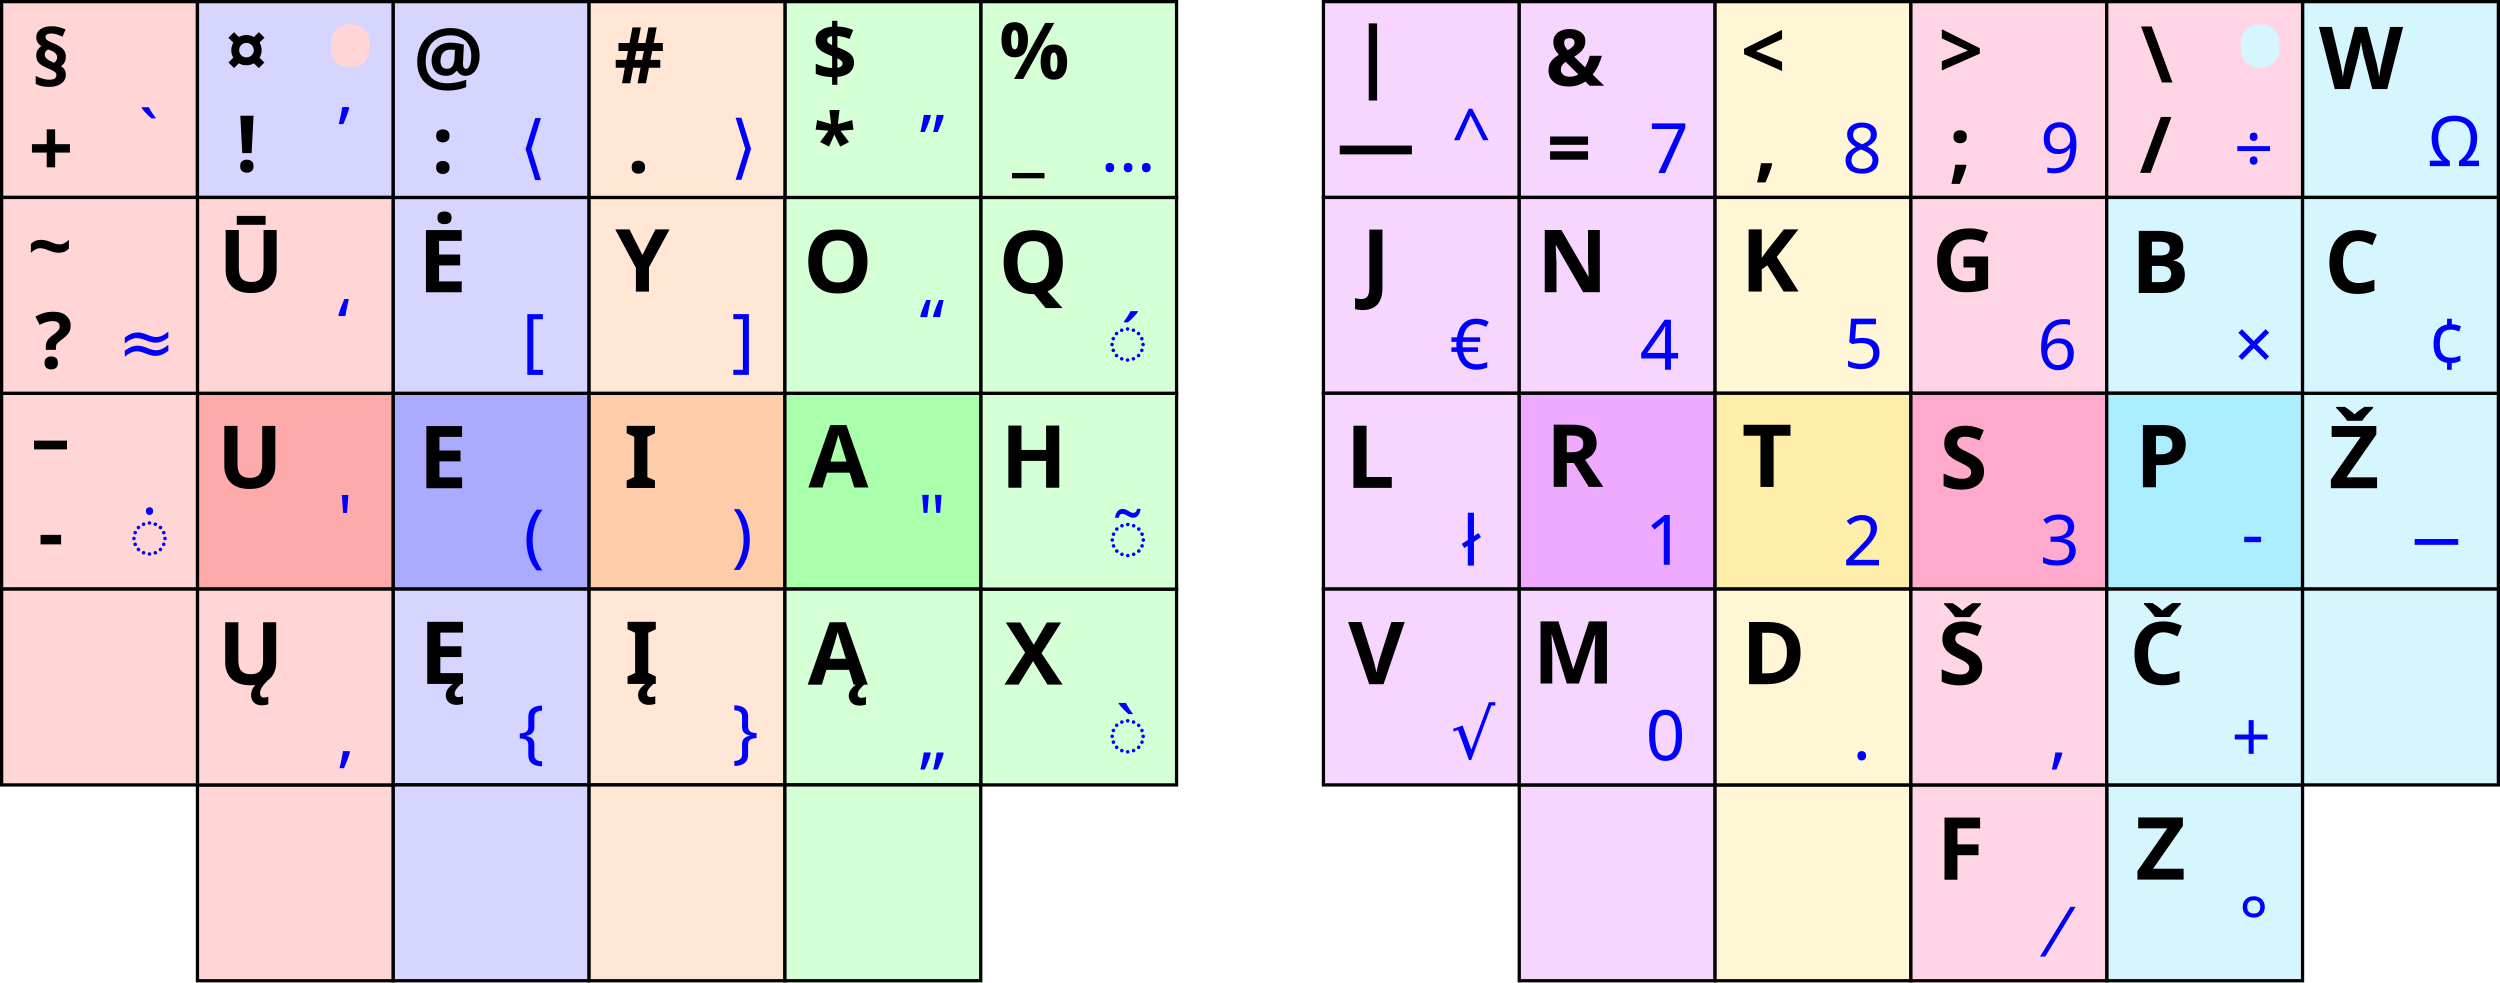
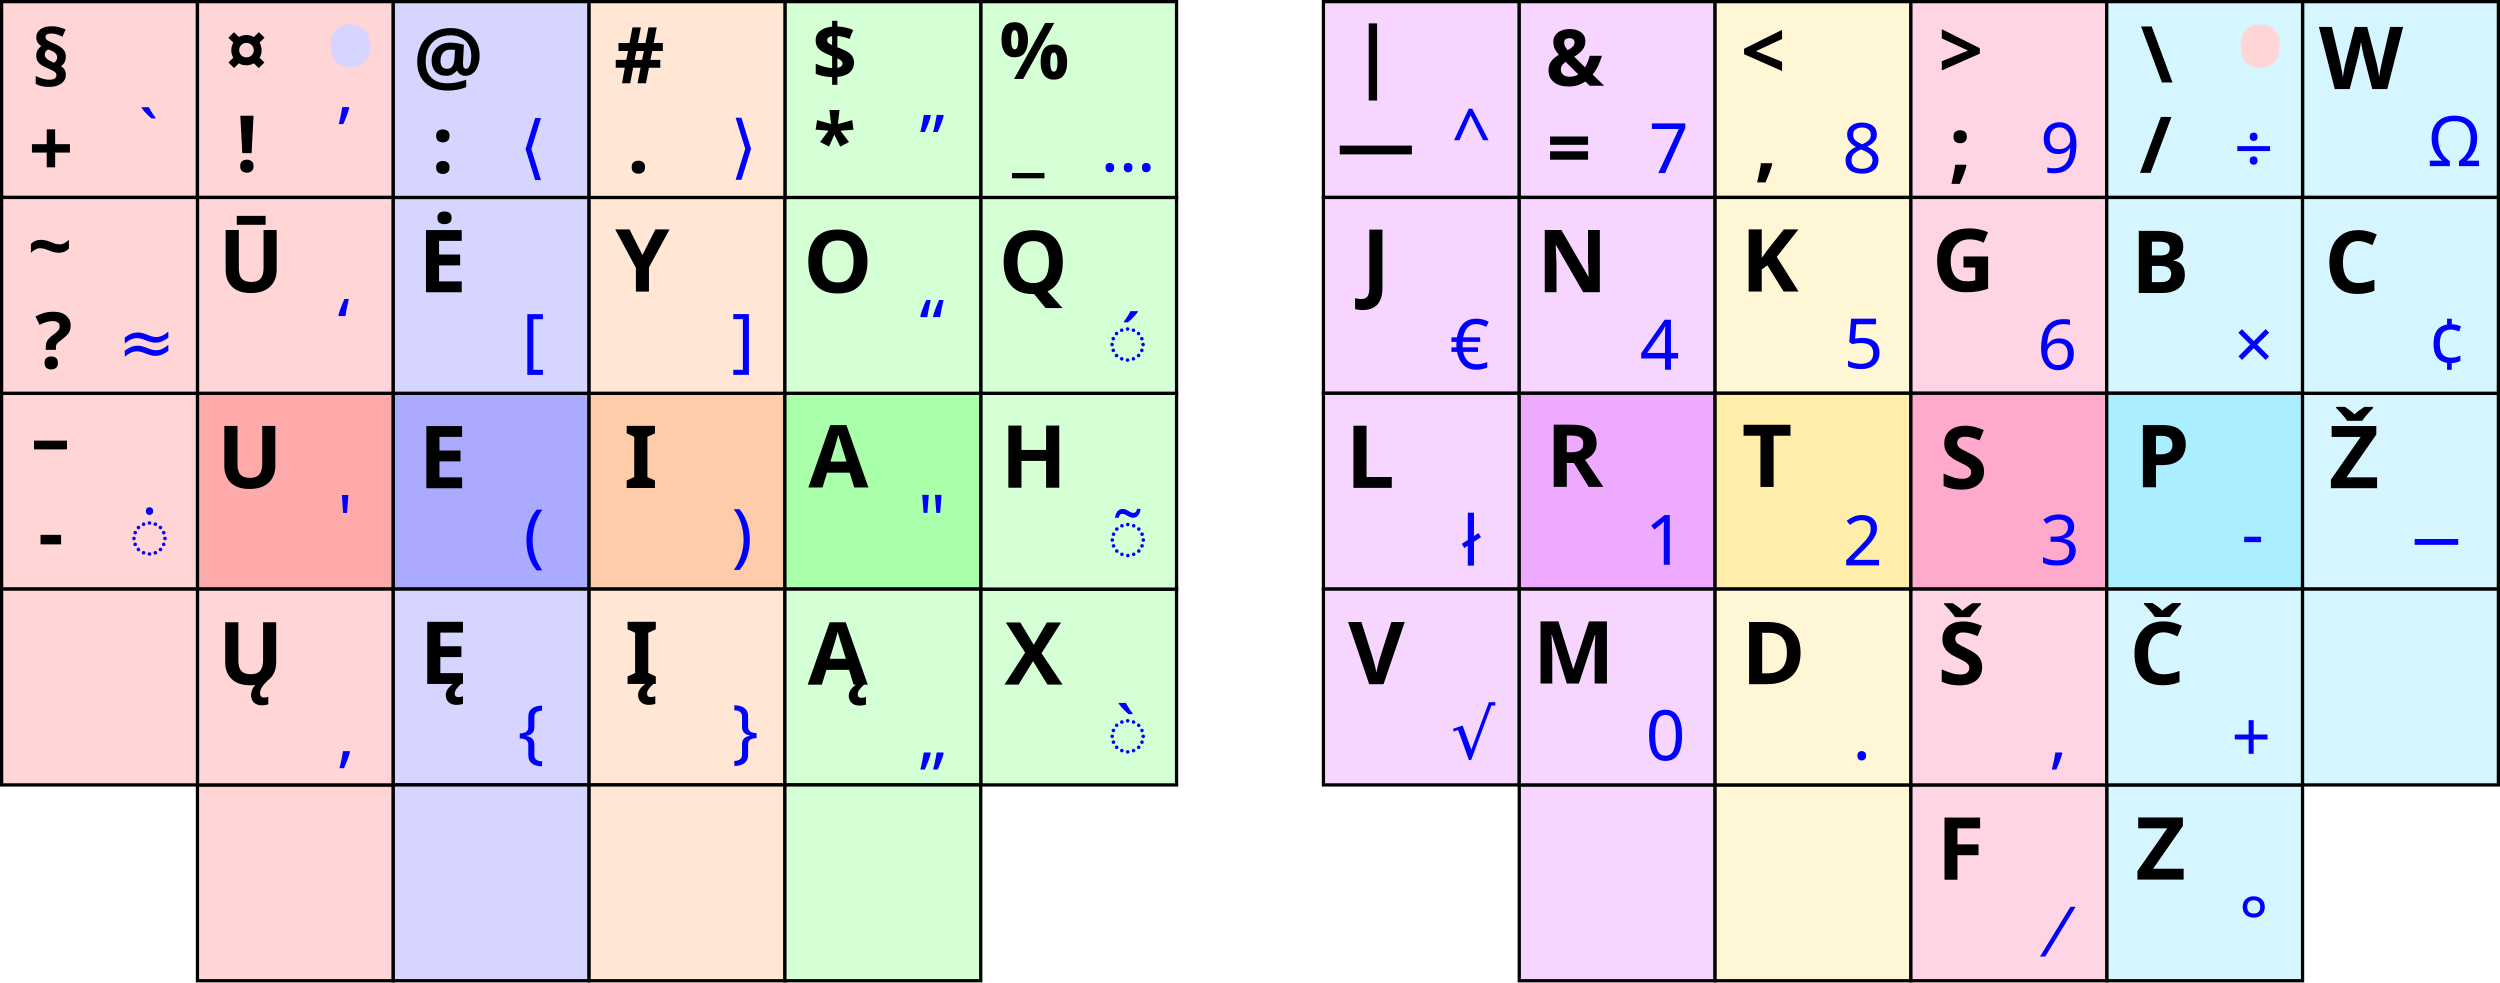
<svg xmlns="http://www.w3.org/2000/svg" width="766" height="301" version="1.0">
  <path d="M60.5 240.5h60v60h-60z" fill="#ffd5d5" fill-rule="evenodd" stroke="#000" />
  <path d="M465.5 240.5h60v60h-60z" fill="#f6d5ff" fill-rule="evenodd" stroke="#000" />
  <path d="M525.5 240.5h60v60h-60z" fill="#fff6d5" fill-rule="evenodd" stroke="#000" />
  <path d="M705.5.5h60v60h-60z" fill="#d5f6ff" fill-rule="evenodd" stroke="#000" />
  <path d="M.5.5h60v60H.5z" fill="#ffd5d5" fill-rule="evenodd" stroke="#000" />
  <text style="line-height:1.25;-inkscape-font-specification:'Noto Sans, Semi-Bold'" x="23.253" y="53.424" font-weight="600" font-size="24" font-family="Noto Sans" transform="translate(-14.5 .5)">
    <tspan x="23.253" y="53.424">+</tspan>
  </text>
  <text style="line-height:1.25;-inkscape-font-specification:'Noto Sans, Semi-Bold'" x="24.183" y="25.899" font-weight="600" font-size="24" font-family="Noto Sans" transform="translate(-14.5 .5)">
    <tspan x="24.183" y="25.899">§</tspan>
  </text>
  <text style="line-height:1.25;-inkscape-font-specification:'Noto Sans, Semi-Bold'" x="57.012" y="48.692" font-weight="600" font-size="24" font-family="Noto Sans" fill="#00f" transform="translate(-14.5 .5)">
    <tspan x="57.012" y="48.692" style="-inkscape-font-specification:'Noto Sans, Normal';font-variant-ligatures:normal;font-variant-caps:normal;font-variant-numeric:normal;font-variant-east-asian:normal" font-weight="400" font-size="21.333">`</tspan>
  </text>
-   <path d="M60.5.5h60v60h-60z" fill="#d5d5ff" fill-rule="evenodd" stroke="#000" />
-   <text style="line-height:1.25;-inkscape-font-specification:'Noto Sans, Semi-Bold'" x="113.835" y="29.118" font-weight="600" font-size="24" font-family="Noto Sans" letter-spacing=".01" fill="#ffd5d5" transform="translate(-14.5 .5)">
-     <tspan x="113.835" y="29.118" style="-inkscape-font-specification:'Noto Sans, Semi-Bold';font-variant-ligatures:normal;font-variant-caps:normal;font-variant-numeric:normal;font-variant-east-asian:normal" font-size="42.667">•</tspan>
+   <path d="M60.5.5h60v60h-60z" fill="#d5d5ff" fill-rule="evenodd" stroke="#000" style="fill:#ffd5d5" />
+   <text style="line-height:1.25;-inkscape-font-specification:'Noto Sans, Semi-Bold';fill:#d5d5ff" x="113.835" y="29.118" font-weight="600" font-size="24" font-family="Noto Sans" letter-spacing=".01" fill="#ffd5d5" transform="translate(-14.5 .5)">
+     <tspan x="113.835" y="29.118" style="-inkscape-font-specification:'Noto Sans, Semi-Bold';font-variant-ligatures:normal;font-variant-caps:normal;font-variant-numeric:normal;font-variant-east-asian:normal;fill:#d5d5ff" font-size="42.667">•</tspan>
  </text>
  <text style="line-height:1.25;-inkscape-font-specification:'Noto Sans, Semi-Bold'" x="118.034" y="47.534" font-weight="600" font-size="24" font-family="Noto Sans" fill="#00f" transform="translate(-14.5 .5)">
    <tspan x="118.034" y="47.534" style="-inkscape-font-specification:'Noto Sans, Normal';font-variant-ligatures:normal;font-variant-caps:normal;font-variant-numeric:normal;font-variant-east-asian:normal" font-weight="400" font-size="21.333">’</tspan>
  </text>
  <text style="line-height:1.25;-inkscape-font-specification:'Noto Sans, Semi-Bold'" x="86.714" y="52.097" font-weight="600" font-size="24" font-family="Noto Sans" transform="translate(-14.5 .5)">
    <tspan x="86.714" y="52.097">!</tspan>
  </text>
  <text style="line-height:1.25;-inkscape-font-specification:'Noto Sans, Semi-Bold'" x="83.16" y="23.345" font-weight="600" font-size="24" font-family="Noto Sans" transform="translate(-14.5 .5)">
    <tspan x="83.16" y="23.345">¤</tspan>
  </text>
  <path d="M405.5.5h60v60h-60z" fill="#f6d5ff" fill-rule="evenodd" stroke="#000" />
  <text style="line-height:1.25;-inkscape-font-specification:'Noto Sans, Semi-Bold'" x="424.051" y="51.905" font-weight="600" font-size="24" font-family="Noto Sans" transform="translate(-14.5 .5)">
    <tspan x="424.051" y="51.905">—</tspan>
  </text>
  <text style="line-height:1.25;-inkscape-font-specification:'Noto Sans, Semi-Bold'" x="428.551" y="24.839" font-weight="600" font-size="24" font-family="Noto Sans" transform="translate(-14.5 .5)">
    <tspan x="428.551" y="24.839">|</tspan>
  </text>
  <text style="line-height:1.25;-inkscape-font-specification:'Noto Sans, Semi-Bold'" x="459.201" y="48.147" font-weight="600" font-size="24" font-family="Noto Sans" fill="#00f" transform="translate(-14.5 .5)">
    <tspan x="459.201" y="48.147" style="-inkscape-font-specification:'Noto Sans, Normal';font-variant-ligatures:normal;font-variant-caps:normal;font-variant-numeric:normal;font-variant-east-asian:normal" font-weight="400" font-size="21.333">^</tspan>
  </text>
  <path d="M465.5.5h60v60h-60z" fill="#f6d5ff" fill-rule="evenodd" stroke="#000" />
  <text style="line-height:1.25;-inkscape-font-specification:'Noto Sans, Semi-Bold'" x="488.406" y="53.324" font-weight="600" font-size="24" font-family="Noto Sans" transform="translate(-14.5 .5)">
    <tspan x="488.406" y="53.324">=</tspan>
  </text>
  <text style="line-height:1.25;-inkscape-font-specification:'Noto Sans, Semi-Bold'" x="488.014" y="25.779" font-weight="600" font-size="24" font-family="Noto Sans" transform="translate(-14.5 .5)">
    <tspan x="488.014" y="25.779">&amp;</tspan>
  </text>
  <text style="line-height:1.25;-inkscape-font-specification:'Noto Sans, Semi-Bold'" x="519.715" y="52.534" font-weight="600" font-size="24" font-family="Noto Sans" fill="#00f" transform="translate(-14.5 .5)">
    <tspan x="519.715" y="52.534" style="-inkscape-font-specification:'Noto Sans, Normal';font-variant-ligatures:normal;font-variant-caps:normal;font-variant-numeric:normal;font-variant-east-asian:normal" font-weight="400" font-size="21.333">7</tspan>
  </text>
  <path d="M525.5.5h60v60h-60z" fill="#fff6d5" fill-rule="evenodd" stroke="#000" />
  <text style="line-height:1.25;-inkscape-font-specification:'Noto Sans, Semi-Bold'" x="578.928" y="52.491" font-weight="600" font-size="24" font-family="Noto Sans" fill="#00f" transform="translate(-14.5 .5)">
    <tspan x="578.928" y="52.491" style="-inkscape-font-specification:'Noto Sans, Normal';font-variant-ligatures:normal;font-variant-caps:normal;font-variant-numeric:normal;font-variant-east-asian:normal" font-weight="400" font-size="21.333">8</tspan>
  </text>
  <text style="line-height:1.25;-inkscape-font-specification:'Noto Sans, Semi-Bold'" x="552.135" y="52.291" font-weight="600" font-size="24" font-family="Noto Sans" transform="translate(-14.5 .5)">
    <tspan x="552.135" y="52.291">,</tspan>
  </text>
  <text style="line-height:1.25;-inkscape-font-specification:'Noto Sans, Semi-Bold'" x="547.853" y="23.633" font-weight="600" font-size="24" font-family="Noto Sans" transform="translate(-14.5 .5)">
    <tspan x="547.853" y="23.633">&lt;</tspan>
  </text>
  <path d="M585.5.5h60v60h-60z" fill="#ffd5e5" fill-rule="evenodd" stroke="#000" />
  <text style="line-height:1.25;-inkscape-font-specification:'Noto Sans, Semi-Bold'" x="611.669" y="52.75" font-weight="600" font-size="24" font-family="Noto Sans" transform="translate(-14.5 .5)">
    <tspan x="611.669" y="52.75">;</tspan>
  </text>
  <text style="line-height:1.25;-inkscape-font-specification:'Noto Sans, Semi-Bold'" x="608.438" y="23.454" font-weight="600" font-size="24" font-family="Noto Sans" transform="translate(-14.5 .5)">
    <tspan x="608.438" y="23.454">&gt;</tspan>
  </text>
  <text style="line-height:1.25;-inkscape-font-specification:'Noto Sans, Semi-Bold'" x="639.629" y="52.387" font-weight="600" font-size="24" font-family="Noto Sans" fill="#00f" transform="translate(-14.5 .5)">
    <tspan x="639.629" y="52.387" style="-inkscape-font-specification:'Noto Sans, Normal';font-variant-ligatures:normal;font-variant-caps:normal;font-variant-numeric:normal;font-variant-east-asian:normal" font-weight="400" font-size="21.333">9</tspan>
  </text>
-   <path d="M645.5.5h60v60h-60z" fill="#ffd5e5" fill-rule="evenodd" stroke="#000" />
+   <path d="M645.5.5h60v60h-60z" fill="#ffd5e5" fill-rule="evenodd" stroke="#000" style="fill:#d5f6ff" />
  <text style="line-height:1.25;-inkscape-font-specification:'Noto Sans, Semi-Bold'" x="670.039" y="52.459" font-weight="600" font-size="24" font-family="Noto Sans" transform="translate(-14.5 .5)">
    <tspan x="670.039" y="52.459">/</tspan>
  </text>
  <text style="line-height:1.25;-inkscape-font-specification:'Noto Sans, Semi-Bold'" x="670.382" y="24.759" font-weight="600" font-size="24" font-family="Noto Sans" transform="translate(-14.5 .5)">
    <tspan x="670.382" y="24.759">\</tspan>
  </text>
  <text style="line-height:1.25;-inkscape-font-specification:'Noto Sans, Semi-Bold'" x="698.946" y="52.557" font-weight="600" font-size="24" font-family="Noto Sans" fill="#00f" transform="translate(-14.5 .5)">
    <tspan x="698.946" y="52.557" style="-inkscape-font-specification:'Noto Sans, Normal';font-variant-ligatures:normal;font-variant-caps:normal;font-variant-numeric:normal;font-variant-east-asian:normal" font-weight="400" font-size="21.333">÷</tspan>
  </text>
  <path d="M300.5 180.5h60v60h-60z" fill="#d5ffd5" fill-rule="evenodd" stroke="#000" />
  <text style="line-height:1.25;-inkscape-font-specification:'Noto Sans, Semi-Bold'" x="322.271" y="209.27" font-weight="600" font-size="26.667" font-family="Noto Sans" transform="translate(-14.5 .5)">
    <tspan x="322.271" y="209.27">X</tspan>
  </text>
  <text style="line-height:1.25;-inkscape-font-specification:'Noto Sans, Normal';font-variant-ligatures:normal;font-variant-caps:normal;font-variant-numeric:normal;font-variant-east-asian:normal" x="353.688" y="231.315" font-weight="400" font-size="21.333" font-family="Noto Sans" fill="#00f" transform="translate(-14.5 .5)">
    <tspan x="353.688" y="231.315" style="-inkscape-font-specification:'Noto Sans, Normal';font-variant-ligatures:normal;font-variant-caps:normal;font-variant-numeric:normal;font-variant-east-asian:normal">̀</tspan>
  </text>
  <path d="M300.5 120.5h60v60h-60z" fill="#d5ffd5" fill-rule="evenodd" stroke="#000" />
  <text style="line-height:1.25;-inkscape-font-specification:'Noto Sans, Semi-Bold'" x="321.053" y="148.936" font-weight="600" font-size="26.667" font-family="Noto Sans" transform="translate(-14.5 .5)">
    <tspan x="321.053" y="148.936">H</tspan>
  </text>
  <text style="line-height:1.25;-inkscape-font-specification:'Noto Sans, Normal';font-variant-ligatures:normal;font-variant-caps:normal;font-variant-numeric:normal;font-variant-east-asian:normal" x="353.724" y="171.176" font-weight="400" font-size="21.333" font-family="Noto Sans" fill="#00f" transform="translate(-14.5 .5)">
    <tspan x="353.724" y="171.176" style="-inkscape-font-specification:'Noto Sans, Normal';font-variant-ligatures:normal;font-variant-caps:normal;font-variant-numeric:normal;font-variant-east-asian:normal">̃</tspan>
  </text>
  <path d="M300.5 60.5h60v60h-60z" fill="#d5ffd5" fill-rule="evenodd" stroke="#000" />
  <text style="line-height:1.25;-inkscape-font-specification:'Noto Sans, Semi-Bold'" x="320.467" y="89.353" font-weight="600" font-size="26.667" font-family="Noto Sans" transform="translate(-14.5 .5)">
    <tspan x="320.467" y="89.353">Q</tspan>
  </text>
  <text style="line-height:1.25;-inkscape-font-specification:'Noto Sans, Semi-Bold'" x="353.65" y="111.271" font-weight="600" font-size="24" font-family="Noto Sans" fill="#00f" transform="translate(-14.5 .5)">
    <tspan x="353.65" y="111.271" style="-inkscape-font-specification:'Noto Sans, Normal';font-variant-ligatures:normal;font-variant-caps:normal;font-variant-numeric:normal;font-variant-east-asian:normal" font-weight="400" font-size="21.333">́</tspan>
  </text>
  <path d="M60.5 120.5h60v60h-60z" fill="#faa" fill-rule="evenodd" stroke="#000" />
  <text style="line-height:1.25;-inkscape-font-specification:'Noto Sans, Semi-Bold'" x="80.967" y="149.054" font-weight="600" font-size="26.667" font-family="Noto Sans" transform="translate(-14.5 .5)">
    <tspan x="80.967" y="149.054">U</tspan>
  </text>
  <text style="line-height:1.25;-inkscape-font-specification:'Noto Sans, Normal';font-variant-ligatures:normal;font-variant-caps:normal;font-variant-numeric:normal;font-variant-east-asian:normal" x="117.835" y="166.394" font-weight="400" font-size="21.333" font-family="Noto Sans" fill="#00f" transform="translate(-14.5 .5)">
    <tspan x="117.835" y="166.394" style="-inkscape-font-specification:'Noto Sans, Normal';font-variant-ligatures:normal;font-variant-caps:normal;font-variant-numeric:normal;font-variant-east-asian:normal">'</tspan>
  </text>
  <path d="M120.5 120.5h60v60h-60z" fill="#aaf" fill-rule="evenodd" stroke="#000" />
  <text style="line-height:1.25;-inkscape-font-specification:'Noto Sans, Semi-Bold'" x="142.726" y="149.092" font-weight="600" font-size="26.667" font-family="Noto Sans" transform="translate(-14.5 .5)">
    <tspan x="142.726" y="149.092">E</tspan>
  </text>
  <text style="line-height:1.25;-inkscape-font-specification:'Noto Sans, Normal';font-variant-ligatures:normal;font-variant-caps:normal;font-variant-numeric:normal;font-variant-east-asian:normal" x="174.94" y="170.89" font-weight="400" font-size="21.333" font-family="Noto Sans" fill="#00f" transform="translate(-14.5 .5)">
    <tspan x="174.94" y="170.89" style="-inkscape-font-specification:'Noto Sans, Normal';font-variant-ligatures:normal;font-variant-caps:normal;font-variant-numeric:normal;font-variant-east-asian:normal">(</tspan>
  </text>
  <path d="M180.5 120.5h60v60h-60z" fill="#fca" fill-rule="evenodd" stroke="#000" />
  <text style="line-height:1.25;-inkscape-font-specification:'Noto Sans, Semi-Bold'" x="205.662" y="149.022" font-weight="600" font-size="26.667" font-family="Noto Sans" transform="translate(-14.5 .5)">
    <tspan x="205.662" y="149.022">I</tspan>
  </text>
  <text style="line-height:1.25;-inkscape-font-specification:'Noto Sans, Normal';font-variant-ligatures:normal;font-variant-caps:normal;font-variant-numeric:normal;font-variant-east-asian:normal" x="238.696" y="170.745" font-weight="400" font-size="21.333" font-family="Noto Sans" fill="#00f" transform="translate(-14.5 .5)">
    <tspan x="238.696" y="170.745" style="-inkscape-font-specification:'Noto Sans, Normal';font-variant-ligatures:normal;font-variant-caps:normal;font-variant-numeric:normal;font-variant-east-asian:normal">)</tspan>
  </text>
  <path d="M240.5 120.5h60v60h-60z" fill="#afa" fill-rule="evenodd" stroke="#000" />
  <text style="line-height:1.25;-inkscape-font-specification:'Noto Sans, Semi-Bold'" x="262.179" y="148.863" font-weight="600" font-size="26.667" font-family="Noto Sans" transform="translate(-14.5 .5)">
    <tspan x="262.179" y="148.863">A</tspan>
  </text>
  <text style="line-height:1.25;-inkscape-font-specification:'Noto Sans, Normal';font-variant-ligatures:normal;font-variant-caps:normal;font-variant-numeric:normal;font-variant-east-asian:normal" x="295.671" y="166.354" font-weight="400" font-size="21.333" font-family="Noto Sans" fill="#00f" transform="translate(-14.5 .5)">
    <tspan x="295.671" y="166.354" style="-inkscape-font-specification:'Noto Sans, Normal';font-variant-ligatures:normal;font-variant-caps:normal;font-variant-numeric:normal;font-variant-east-asian:normal">"</tspan>
  </text>
  <path d="M60.5 180.5h60v60h-60z" fill="#ffd5d5" fill-rule="evenodd" stroke="#000" />
  <text style="line-height:1.25;-inkscape-font-specification:'Noto Sans, Semi-Bold'" x="81.234" y="209.203" font-weight="600" font-size="26.667" font-family="Noto Sans" transform="translate(-14.5 .5)">
    <tspan x="81.234" y="209.203">Ų</tspan>
  </text>
  <text style="line-height:1.25;-inkscape-font-specification:'Noto Sans, Normal';font-variant-ligatures:normal;font-variant-caps:normal;font-variant-numeric:normal;font-variant-east-asian:normal" x="117.855" y="232.13" font-weight="400" font-size="21.333" font-family="Noto Sans" fill="#00f" transform="translate(-14.5 .5)">
    <tspan x="117.855" y="232.13" style="-inkscape-font-specification:'Noto Sans, Normal';font-variant-ligatures:normal;font-variant-caps:normal;font-variant-numeric:normal;font-variant-east-asian:normal">‚</tspan>
  </text>
  <path d="M120.5 180.5h60v60h-60z" fill="#d5d5ff" fill-rule="evenodd" stroke="#000" />
  <text style="line-height:1.25;-inkscape-font-specification:'Noto Sans, Semi-Bold'" x="142.995" y="209.065" font-weight="600" font-size="26.667" font-family="Noto Sans" transform="translate(-14.5 .5)">
    <tspan x="142.995" y="209.065">Ę</tspan>
  </text>
  <text style="line-height:1.25;-inkscape-font-specification:'Noto Sans, Normal';font-variant-ligatures:normal;font-variant-caps:normal;font-variant-numeric:normal;font-variant-east-asian:normal" x="173.169" y="230.933" font-weight="400" font-size="21.333" font-family="Noto Sans" fill="#00f" transform="translate(-14.5 .5)">
    <tspan x="173.169" y="230.933" style="-inkscape-font-specification:'Noto Sans, Normal';font-variant-ligatures:normal;font-variant-caps:normal;font-variant-numeric:normal;font-variant-east-asian:normal">{</tspan>
  </text>
  <path d="M180.5 180.5h60v60h-60z" fill="#ffe6d5" fill-rule="evenodd" stroke="#000" />
  <text style="line-height:1.25;-inkscape-font-specification:'Noto Sans, Semi-Bold'" x="205.925" y="209.061" font-weight="600" font-size="26.667" font-family="Noto Sans" transform="translate(-14.5 .5)">
    <tspan x="205.925" y="209.061">Į</tspan>
  </text>
  <text style="line-height:1.25;-inkscape-font-specification:'Noto Sans, Normal';font-variant-ligatures:normal;font-variant-caps:normal;font-variant-numeric:normal;font-variant-east-asian:normal" x="238.813" y="230.823" font-weight="400" font-size="21.333" font-family="Noto Sans" fill="#00f" transform="translate(-14.5 .5)">
    <tspan x="238.813" y="230.823" style="-inkscape-font-specification:'Noto Sans, Normal';font-variant-ligatures:normal;font-variant-caps:normal;font-variant-numeric:normal;font-variant-east-asian:normal">}</tspan>
  </text>
  <path d="M240.5 180.5h60v60h-60z" fill="#d5ffd5" fill-rule="evenodd" stroke="#000" />
  <text style="line-height:1.25;-inkscape-font-specification:'Noto Sans, Semi-Bold'" x="261.976" y="209.283" font-weight="600" font-size="26.667" font-family="Noto Sans" transform="translate(-14.5 .5)">
    <tspan x="261.976" y="209.283">Ą</tspan>
  </text>
  <text style="line-height:1.25;-inkscape-font-specification:'Noto Sans, Normal';font-variant-ligatures:normal;font-variant-caps:normal;font-variant-numeric:normal;font-variant-east-asian:normal" x="295.845" y="232.54" font-weight="400" font-size="21.333" font-family="Noto Sans" fill="#00f" transform="translate(-14.5 .5)">
    <tspan x="295.845" y="232.54" style="-inkscape-font-specification:'Noto Sans, Normal';font-variant-ligatures:normal;font-variant-caps:normal;font-variant-numeric:normal;font-variant-east-asian:normal">„</tspan>
  </text>
  <path d="M60.5 60.5h60v60h-60z" fill="#ffd5d5" fill-rule="evenodd" stroke="#000" />
  <text style="line-height:1.25;-inkscape-font-specification:'Noto Sans, Semi-Bold';font-variant-ligatures:normal;font-variant-caps:normal;font-variant-numeric:normal;font-variant-east-asian:normal" x="81.377" y="89.022" font-weight="600" font-size="26.667" font-family="Noto Sans" transform="translate(-14.5 .5)">
    <tspan x="81.377" y="89.022">Ū</tspan>
  </text>
  <text style="line-height:1.25;-inkscape-font-specification:'Noto Sans, Semi-Bold'" x="117.92" y="106.346" font-weight="600" font-size="24" font-family="Noto Sans" fill="#00f" transform="translate(-14.5 .5)">
    <tspan x="117.92" y="106.346" style="-inkscape-font-specification:'Noto Sans, Normal';font-variant-ligatures:normal;font-variant-caps:normal;font-variant-numeric:normal;font-variant-east-asian:normal" font-weight="400" font-size="21.333">‘</tspan>
  </text>
  <path d="M120.5 60.5h60v60h-60z" fill="#d5d5ff" fill-rule="evenodd" stroke="#000" />
  <text style="line-height:1.25;-inkscape-font-specification:'Noto Sans, Semi-Bold'" x="142.611" y="89.043" font-weight="600" font-size="26.667" font-family="Noto Sans" transform="translate(-14.5 .5)">
    <tspan x="142.611" y="89.043">Ė</tspan>
  </text>
  <text style="line-height:1.25;-inkscape-font-specification:'Noto Sans, Semi-Bold'" x="174.366" y="110.991" font-weight="600" font-size="24" font-family="Noto Sans" fill="#00f" transform="translate(-14.5 .5)">
    <tspan x="174.366" y="110.991" style="-inkscape-font-specification:'Noto Sans, Normal';font-variant-ligatures:normal;font-variant-caps:normal;font-variant-numeric:normal;font-variant-east-asian:normal" font-weight="400" font-size="21.333">[</tspan>
  </text>
  <path d="M180.5 60.5h60v60h-60z" fill="#ffe6d5" fill-rule="evenodd" stroke="#000" />
  <text style="line-height:1.25;-inkscape-font-specification:'Noto Sans, Semi-Bold'" x="203.01" y="88.838" font-weight="600" font-size="26.667" font-family="Noto Sans" transform="translate(-14.5 .5)">
    <tspan x="203.01" y="88.838">Y</tspan>
  </text>
  <text style="line-height:1.25;-inkscape-font-specification:'Noto Sans, Semi-Bold'" x="238.649" y="110.978" font-weight="600" font-size="24" font-family="Noto Sans" fill="#00f" transform="translate(-14.5 .5)">
    <tspan x="238.649" y="110.978" style="-inkscape-font-specification:'Noto Sans, Normal';font-variant-ligatures:normal;font-variant-caps:normal;font-variant-numeric:normal;font-variant-east-asian:normal" font-weight="400" font-size="21.333">]</tspan>
  </text>
  <path d="M240.5 60.5h60v60h-60z" fill="#d5ffd5" fill-rule="evenodd" stroke="#000" />
  <text style="line-height:1.25;-inkscape-font-specification:'Noto Sans, Semi-Bold'" x="260.609" y="89.162" font-weight="600" font-size="26.667" font-family="Noto Sans" transform="translate(-14.5 .5)">
    <tspan x="260.609" y="89.162">O</tspan>
  </text>
  <text style="line-height:1.25;-inkscape-font-specification:'Noto Sans, Semi-Bold'" x="296.211" y="106.666" font-weight="600" font-size="24" font-family="Noto Sans" fill="#00f" transform="translate(-14.5 .5)">
    <tspan x="296.211" y="106.666" style="-inkscape-font-specification:'Noto Sans, Normal';font-variant-ligatures:normal;font-variant-caps:normal;font-variant-numeric:normal;font-variant-east-asian:normal" font-weight="400" font-size="21.333">“</tspan>
  </text>
  <path d="M405.5 60.5h60v60h-60z" fill="#f6d5ff" fill-rule="evenodd" stroke="#000" />
  <text style="line-height:1.25;-inkscape-font-specification:'Noto Sans, Semi-Bold'" x="431.666" y="88.907" font-weight="600" font-size="26.667" font-family="Noto Sans" transform="translate(-14.5 .5)">
    <tspan x="431.666" y="88.907">J</tspan>
  </text>
  <text style="line-height:1.25;-inkscape-font-specification:'Noto Sans, Semi-Bold'" x="458.733" y="112.567" font-weight="600" font-size="24" font-family="Noto Sans" fill="#00f" transform="translate(-14.5 .5)">
    <tspan x="458.733" y="112.567" style="-inkscape-font-specification:'Noto Sans, Normal';font-variant-ligatures:normal;font-variant-caps:normal;font-variant-numeric:normal;font-variant-east-asian:normal" font-weight="400" font-size="21.333">€</tspan>
  </text>
  <path d="M465.5 60.5h60v60h-60z" fill="#f6d5ff" fill-rule="evenodd" stroke="#000" />
  <text style="line-height:1.25;-inkscape-font-specification:'Noto Sans, Semi-Bold'" x="485.405" y="89.028" font-weight="600" font-size="26.667" font-family="Noto Sans" transform="translate(-14.5 .5)">
    <tspan x="485.405" y="89.028">N</tspan>
  </text>
  <text style="line-height:1.25;-inkscape-font-specification:'Noto Sans, Semi-Bold'" x="516.915" y="112.789" font-weight="600" font-size="24" font-family="Noto Sans" fill="#00f" transform="translate(-14.5 .5)">
    <tspan x="516.915" y="112.789" style="-inkscape-font-specification:'Noto Sans, Normal';font-variant-ligatures:normal;font-variant-caps:normal;font-variant-numeric:normal;font-variant-east-asian:normal" font-weight="400" font-size="21.333">4</tspan>
  </text>
  <path d="M525.5 60.5h60v60h-60z" fill="#fff6d5" fill-rule="evenodd" stroke="#000" />
  <text style="line-height:1.25;-inkscape-font-specification:'Noto Sans, Semi-Bold'" x="547.878" y="88.832" font-weight="600" font-size="26.667" font-family="Noto Sans" transform="translate(-14.5 .5)">
    <tspan x="547.878" y="88.832">K</tspan>
  </text>
  <text style="line-height:1.25;-inkscape-font-specification:'Noto Sans, Semi-Bold'" x="579.395" y="112.373" font-weight="600" font-size="24" font-family="Noto Sans" fill="#00f" transform="translate(-14.5 .5)">
    <tspan x="579.395" y="112.373" style="-inkscape-font-specification:'Noto Sans, Normal';font-variant-ligatures:normal;font-variant-caps:normal;font-variant-numeric:normal;font-variant-east-asian:normal" font-weight="400" font-size="21.333">5</tspan>
  </text>
  <path d="M585.5 60.5h60v60h-60z" fill="#ffd5e5" fill-rule="evenodd" stroke="#000" />
  <text style="line-height:1.25;-inkscape-font-specification:'Noto Sans, Semi-Bold'" x="606.485" y="88.781" font-weight="600" font-size="26.667" font-family="Noto Sans" transform="translate(-14.5 .5)">
    <tspan x="606.485" y="88.781">G</tspan>
  </text>
  <text style="line-height:1.25;-inkscape-font-specification:'Noto Sans, Semi-Bold'" x="638.719" y="112.715" font-weight="600" font-size="24" font-family="Noto Sans" fill="#00f" transform="translate(-14.5 .5)">
    <tspan x="638.719" y="112.715" style="-inkscape-font-specification:'Noto Sans, Normal';font-variant-ligatures:normal;font-variant-caps:normal;font-variant-numeric:normal;font-variant-east-asian:normal" font-weight="400" font-size="21.333">6</tspan>
  </text>
  <path d="M645.5 60.5h60v60h-60z" fill="#d5f6ff" fill-rule="evenodd" stroke="#000" />
  <text style="line-height:1.25;-inkscape-font-specification:'Noto Sans, Semi-Bold'" x="667.417" y="89.279" font-weight="600" font-size="26.667" font-family="Noto Sans" transform="translate(-14.5 .5)">
    <tspan x="667.417" y="89.279">B</tspan>
  </text>
  <text style="line-height:1.25;-inkscape-font-specification:'Noto Sans, Semi-Bold'" x="698.963" y="112.602" font-weight="600" font-size="24" font-family="Noto Sans" fill="#00f" transform="translate(-14.5 .5)">
    <tspan x="698.963" y="112.602" style="-inkscape-font-specification:'Noto Sans, Normal';font-variant-ligatures:normal;font-variant-caps:normal;font-variant-numeric:normal;font-variant-east-asian:normal" font-weight="400" font-size="21.333">×</tspan>
  </text>
  <path d="M405.5 120.5h60v60h-60z" fill="#f6d5ff" fill-rule="evenodd" stroke="#000" />
  <text style="line-height:1.25;-inkscape-font-specification:'Noto Sans, Semi-Bold'" x="426.786" y="148.985" font-weight="600" font-size="26.667" font-family="Noto Sans" transform="translate(-14.5 .5)">
    <tspan x="426.786" y="148.985">L</tspan>
  </text>
  <text style="line-height:1.25;-inkscape-font-specification:'Noto Sans, Normal';font-variant-ligatures:normal;font-variant-caps:normal;font-variant-numeric:normal;font-variant-east-asian:normal" x="462.577" y="172.805" font-weight="400" font-size="21.333" font-family="Noto Sans" fill="#00f" transform="translate(-14.5 .5)">
    <tspan x="462.577" y="172.805" style="-inkscape-font-specification:'Noto Sans, Normal';font-variant-ligatures:normal;font-variant-caps:normal;font-variant-numeric:normal;font-variant-east-asian:normal">ł</tspan>
  </text>
  <path d="M465.5 120.5h60v60h-60z" fill="#eaf" fill-rule="evenodd" stroke="#000" />
  <text style="line-height:1.25;-inkscape-font-specification:'Noto Sans, Semi-Bold'" x="488.148" y="148.671" font-weight="600" font-size="26.667" font-family="Noto Sans" transform="translate(-14.5 .5)">
    <tspan x="488.148" y="148.671">R</tspan>
  </text>
  <text style="line-height:1.25;-inkscape-font-specification:'Noto Sans, Normal';font-variant-ligatures:normal;font-variant-caps:normal;font-variant-numeric:normal;font-variant-east-asian:normal" x="518.544" y="172.531" font-weight="400" font-size="21.333" font-family="Noto Sans" fill="#00f" transform="translate(-14.5 .5)">
    <tspan x="518.544" y="172.531" style="-inkscape-font-specification:'Noto Sans, Normal';font-variant-ligatures:normal;font-variant-caps:normal;font-variant-numeric:normal;font-variant-east-asian:normal">1</tspan>
  </text>
  <path d="M525.5 120.5h60v60h-60z" fill="#fea" fill-rule="evenodd" stroke="#000" />
  <text style="line-height:1.25;-inkscape-font-specification:'Noto Sans, Semi-Bold'" x="548.201" y="148.696" font-weight="600" font-size="26.667" font-family="Noto Sans" transform="translate(-14.5 .5)">
    <tspan x="548.201" y="148.696">T</tspan>
  </text>
  <text style="line-height:1.25;-inkscape-font-specification:'Noto Sans, Normal';font-variant-ligatures:normal;font-variant-caps:normal;font-variant-numeric:normal;font-variant-east-asian:normal" x="579.138" y="172.739" font-weight="400" font-size="21.333" font-family="Noto Sans" fill="#00f" transform="translate(-14.5 .5)">
    <tspan x="579.138" y="172.739" style="-inkscape-font-specification:'Noto Sans, Normal';font-variant-ligatures:normal;font-variant-caps:normal;font-variant-numeric:normal;font-variant-east-asian:normal">2</tspan>
  </text>
  <path d="M585.5 120.5h60v60h-60z" fill="#fac" fill-rule="evenodd" stroke="#000" />
  <text style="line-height:1.25;-inkscape-font-specification:'Noto Sans, Semi-Bold'" x="608.785" y="149.257" font-weight="600" font-size="26.667" font-family="Noto Sans" transform="translate(-14.5 .5)">
    <tspan x="608.785" y="149.257">S</tspan>
  </text>
  <text style="line-height:1.25;-inkscape-font-specification:'Noto Sans, Normal';font-variant-ligatures:normal;font-variant-caps:normal;font-variant-numeric:normal;font-variant-east-asian:normal" x="639.524" y="172.565" font-weight="400" font-size="21.333" font-family="Noto Sans" fill="#00f" transform="translate(-14.5 .5)">
    <tspan x="639.524" y="172.565" style="-inkscape-font-specification:'Noto Sans, Normal';font-variant-ligatures:normal;font-variant-caps:normal;font-variant-numeric:normal;font-variant-east-asian:normal">3</tspan>
  </text>
  <path d="M645.5 120.5h60v60h-60z" fill="#aef" fill-rule="evenodd" stroke="#000" />
  <text style="line-height:1.25;-inkscape-font-specification:'Noto Sans, Semi-Bold'" x="668.67" y="148.787" font-weight="600" font-size="26.667" font-family="Noto Sans" transform="translate(-14.5 .5)">
    <tspan x="668.67" y="148.787" style="-inkscape-font-specification:'Noto Sans Semi-Bold'">P</tspan>
  </text>
  <path d="M705.5 120.5h60v60h-60z" fill="#d5f6ff" fill-rule="evenodd" stroke="#000" />
  <text style="line-height:1.25;-inkscape-font-specification:'Noto Sans, Normal';font-variant-ligatures:normal;font-variant-caps:normal;font-variant-numeric:normal;font-variant-east-asian:normal" x="737.584" y="172.731" font-weight="400" font-size="21.333" font-family="'Noto Sans'" fill="#00f">
    <tspan x="737.584" y="172.731" style="-inkscape-font-specification:'Noto Sans, Normal';font-variant-ligatures:normal;font-variant-caps:normal;font-variant-numeric:normal;font-variant-east-asian:normal">−</tspan>
  </text>
  <text style="line-height:1.25;-inkscape-font-specification:'Noto Sans, Semi-Bold'" x="728.039" y="149.077" font-weight="600" font-size="26.667" font-family="Noto Sans" transform="translate(-14.5 .5)">
    <tspan x="728.039" y="149.077">Ž</tspan>
  </text>
  <text style="line-height:1.25;-inkscape-font-specification:'Noto Sans, Semi-Bold'" x="686.766" y="171.003" font-weight="600" font-size="24" font-family="'Noto Sans'" fill="#00f">
    <tspan x="686.766" y="171.003" style="-inkscape-font-specification:'Noto Sans, Normal';font-variant-ligatures:normal;font-variant-caps:normal;font-variant-numeric:normal;font-variant-east-asian:normal" font-weight="400" font-size="21.333">-</tspan>
  </text>
  <path d="M645.5 240.5h60v60h-60z" fill="#d5f6ff" fill-rule="evenodd" stroke="#000" />
  <text style="line-height:1.25;-inkscape-font-specification:'Noto Sans, Semi-Bold'" x="668.768" y="269.01" font-weight="600" font-size="26.667" font-family="Noto Sans" transform="translate(-14.5 .5)">
    <tspan x="668.768" y="269.01">Z</tspan>
  </text>
  <text style="line-height:1.25;-inkscape-font-specification:'Noto Sans, Semi-Bold'" x="700.485" y="289.55" font-weight="600" font-size="24" font-family="Noto Sans" fill="#00f" transform="translate(-14.5 .5)">
    <tspan x="700.485" y="289.55" style="-inkscape-font-specification:'Noto Sans, Normal';font-variant-ligatures:normal;font-variant-caps:normal;font-variant-numeric:normal;font-variant-east-asian:normal" font-weight="400" font-size="21.333">°</tspan>
  </text>
  <path d="M585.5 240.5h60v60h-60z" fill="#ffd5e5" fill-rule="evenodd" stroke="#000" />
  <text style="line-height:1.25;-inkscape-font-specification:'Noto Sans, Semi-Bold'" x="607.889" y="269.046" font-weight="600" font-size="26.667" font-family="Noto Sans" transform="translate(-14.5 .5)">
    <tspan x="607.889" y="269.046">F</tspan>
  </text>
  <text style="line-height:1.25;-inkscape-font-specification:'Noto Sans, Semi-Bold'" x="643.646" y="292.575" font-weight="600" font-size="24" font-family="Noto Sans" fill="#00f" transform="translate(-14.5 .5)">
    <tspan x="643.646" y="292.575" style="-inkscape-font-specification:'Noto Sans, Normal';font-variant-ligatures:normal;font-variant-caps:normal;font-variant-numeric:normal;font-variant-east-asian:normal" font-weight="400" font-size="21.333">⁄</tspan>
  </text>
  <path d="M705.5 60.5h60v60h-60z" fill="#d5f6ff" fill-rule="evenodd" stroke="#000" />
  <text style="line-height:1.25;-inkscape-font-specification:'Noto Sans, Semi-Bold'" x="726.673" y="89.311" font-weight="600" font-size="26.667" font-family="Noto Sans" transform="translate(-14.5 .5)">
    <tspan x="726.673" y="89.311">C</tspan>
  </text>
  <text style="line-height:1.25;-inkscape-font-specification:'Noto Sans, Semi-Bold'" x="758.204" y="112.595" font-weight="600" font-size="24" font-family="Noto Sans" fill="#00f" transform="translate(-14.5 .5)">
    <tspan x="758.204" y="112.595" style="-inkscape-font-specification:'Noto Sans, Normal';font-variant-ligatures:normal;font-variant-caps:normal;font-variant-numeric:normal;font-variant-east-asian:normal" font-weight="400" font-size="21.333">¢</tspan>
  </text>
  <path d="M405.5 180.5h60v60h-60z" fill="#f6d5ff" fill-rule="evenodd" stroke="#000" />
  <text style="line-height:1.25;-inkscape-font-specification:'Noto Sans, Semi-Bold'" x="427.561" y="209.127" font-weight="600" font-size="26.667" font-family="Noto Sans" transform="translate(-14.5 .5)">
    <tspan x="427.561" y="209.127">V</tspan>
  </text>
  <text style="line-height:1.25;-inkscape-font-specification:'Noto Sans, Normal';font-variant-ligatures:normal;font-variant-caps:normal;font-variant-numeric:normal;font-variant-east-asian:normal" x="459.065" y="231.952" font-weight="400" font-size="21.333" font-family="Noto Sans" fill="#00f" transform="translate(-14.5 .5)">
    <tspan x="459.065" y="231.952" style="-inkscape-font-specification:'Noto Sans, Normal';font-variant-ligatures:normal;font-variant-caps:normal;font-variant-numeric:normal;font-variant-east-asian:normal">√</tspan>
  </text>
  <path d="M465.5 180.5h60v60h-60z" fill="#f6d5ff" fill-rule="evenodd" stroke="#000" />
  <text style="line-height:1.25;-inkscape-font-specification:'Noto Sans, Semi-Bold'" x="484.119" y="208.942" font-weight="600" font-size="26.667" font-family="Noto Sans" transform="translate(-14.5 .5)">
    <tspan x="484.119" y="208.942">M</tspan>
  </text>
  <text style="line-height:1.25;-inkscape-font-specification:'Noto Sans, Normal';font-variant-ligatures:normal;font-variant-caps:normal;font-variant-numeric:normal;font-variant-east-asian:normal" x="518.726" y="232.427" font-weight="400" font-size="21.333" font-family="Noto Sans" fill="#00f" transform="translate(-14.5 .5)">
    <tspan x="518.726" y="232.427" style="-inkscape-font-specification:'Noto Sans, Normal';font-variant-ligatures:normal;font-variant-caps:normal;font-variant-numeric:normal;font-variant-east-asian:normal">0</tspan>
  </text>
  <path d="M525.5 180.5h60v60h-60z" fill="#fff6d5" fill-rule="evenodd" stroke="#000" />
  <text style="line-height:1.25;-inkscape-font-specification:'Noto Sans, Semi-Bold'" x="548.007" y="209.132" font-weight="600" font-size="26.667" font-family="Noto Sans" transform="translate(-14.5 .5)">
    <tspan x="548.007" y="209.132">D</tspan>
  </text>
  <text style="line-height:1.25;-inkscape-font-specification:'Noto Sans, Normal';font-variant-ligatures:normal;font-variant-caps:normal;font-variant-numeric:normal;font-variant-east-asian:normal" x="582.085" y="232.207" font-weight="400" font-size="21.333" font-family="Noto Sans" fill="#00f" transform="translate(-14.5 .5)">
    <tspan x="582.085" y="232.207" style="-inkscape-font-specification:'Noto Sans, Normal';font-variant-ligatures:normal;font-variant-caps:normal;font-variant-numeric:normal;font-variant-east-asian:normal">.</tspan>
  </text>
  <path d="M585.5 180.5h60v60h-60z" fill="#ffd5e5" fill-rule="evenodd" stroke="#000" />
  <text style="line-height:1.25;-inkscape-font-specification:'Noto Sans, Semi-Bold'" x="608.203" y="209.233" font-weight="600" font-size="26.667" font-family="Noto Sans" transform="translate(-14.5 .5)">
    <tspan x="608.203" y="209.233">Š</tspan>
  </text>
  <text style="line-height:1.25;-inkscape-font-specification:'Noto Sans, Normal';font-variant-ligatures:normal;font-variant-caps:normal;font-variant-numeric:normal;font-variant-east-asian:normal;white-space:pre" x="642.308" y="232.53" font-weight="400" font-size="21.333" font-family="Noto Sans" fill="#00f" transform="translate(-14.5 .5)">
    <tspan x="642.308" y="232.53" style="-inkscape-font-specification:'Noto Sans, Normal';font-variant-ligatures:normal;font-variant-caps:normal;font-variant-numeric:normal;font-variant-east-asian:normal">,</tspan>
  </text>
  <path d="M645.5 180.5h60v60h-60z" fill="#d5f6ff" fill-rule="evenodd" stroke="#000" />
  <text style="line-height:1.25;-inkscape-font-specification:'Noto Sans, Semi-Bold'" x="666.952" y="209.198" font-weight="600" font-size="26.667" font-family="Noto Sans" transform="translate(-14.5 .5)">
    <tspan x="666.952" y="209.198">Č</tspan>
  </text>
  <text style="line-height:1.25;-inkscape-font-specification:'Noto Sans, Semi-Bold'" x="698.174" y="232.84" font-weight="600" font-size="24" font-family="Noto Sans" fill="#00f" transform="translate(-14.5 .5)">
    <tspan x="698.174" y="232.84" style="-inkscape-font-specification:'Noto Sans, Normal';font-variant-ligatures:normal;font-variant-caps:normal;font-variant-numeric:normal;font-variant-east-asian:normal" font-weight="400" font-size="21.333">+</tspan>
  </text>
  <path d="M300.5.5h60v60h-60z" fill="#d5ffd5" fill-rule="evenodd" stroke="#000" />
  <text style="line-height:1.25;-inkscape-font-specification:'Noto Sans, Semi-Bold'" x="324.619" y="50.344" font-weight="600" font-size="24" font-family="Noto Sans" transform="translate(-14.5 .5)">
    <tspan x="324.619" y="50.344">_</tspan>
  </text>
  <text style="line-height:1.25;-inkscape-font-specification:'Noto Sans, Semi-Bold'" x="320.592" y="23.677" font-weight="600" font-size="24" font-family="Noto Sans" transform="translate(-14.5 .5)">
    <tspan x="320.592" y="23.677">%</tspan>
  </text>
  <text style="line-height:1.25;-inkscape-font-specification:'Noto Sans, Semi-Bold'" x="351.704" y="51.987" font-weight="600" font-size="24" font-family="Noto Sans" fill="#00f" transform="translate(-14.5 .5)">
    <tspan x="351.704" y="51.987" style="-inkscape-font-specification:'Noto Sans, Normal';font-variant-ligatures:normal;font-variant-caps:normal;font-variant-numeric:normal;font-variant-east-asian:normal" font-weight="400" font-size="21.333">…</tspan>
  </text>
  <path d="M240.5.5h60v60h-60z" fill="#d5ffd5" fill-rule="evenodd" stroke="#000" />
  <text style="line-height:1.25;-inkscape-font-specification:'Noto Sans, Semi-Bold'" x="263.661" y="51.443" font-weight="600" font-size="24" font-family="Noto Sans" transform="translate(-14.5 .5)">
    <tspan x="263.661" y="51.443">*</tspan>
  </text>
  <text style="line-height:1.25;-inkscape-font-specification:'Noto Sans, Semi-Bold'" x="263.384" y="24.085" font-weight="600" font-size="24" font-family="Noto Sans" transform="translate(-14.5 .5)">
    <tspan x="263.384" y="24.085">$</tspan>
  </text>
  <text style="line-height:1.25;-inkscape-font-specification:'Noto Sans, Semi-Bold'" x="296.254" y="49.948" font-weight="600" font-size="24" font-family="Noto Sans" fill="#00f" transform="translate(-14.5 .5)">
    <tspan x="296.254" y="49.948" style="-inkscape-font-specification:'Noto Sans, Normal';font-variant-ligatures:normal;font-variant-caps:normal;font-variant-numeric:normal;font-variant-east-asian:normal" font-weight="400" font-size="21.333">”</tspan>
  </text>
  <path d="M120.5.5h60v60h-60z" fill="#d5d5ff" fill-rule="evenodd" stroke="#000" />
  <text style="line-height:1.25;-inkscape-font-specification:'Noto Sans, Semi-Bold'" x="146.761" y="52.492" font-weight="600" font-size="24" font-family="Noto Sans" transform="translate(-14.5 .5)">
    <tspan x="146.761" y="52.492">:</tspan>
  </text>
  <text style="line-height:1.25;-inkscape-font-specification:'Noto Sans, Semi-Bold'" x="141.132" y="25.242" font-weight="600" font-size="24" font-family="Noto Sans" transform="translate(-14.5 .5)">
    <tspan x="141.132" y="25.242">@</tspan>
  </text>
  <text style="line-height:1.25;-inkscape-font-specification:'Noto Sans, Semi-Bold'" x="173.628" y="51.866" font-weight="600" font-size="24" font-family="Noto Sans" fill="#00f" transform="translate(-14.5 .5)">
    <tspan x="173.628" y="51.866" style="-inkscape-font-specification:'Noto Sans, Normal';font-variant-ligatures:normal;font-variant-caps:normal;font-variant-numeric:normal;font-variant-east-asian:normal" font-weight="400" font-size="21.333">⟨</tspan>
  </text>
  <path d="M180.5.5h60v60h-60z" fill="#ffe6d5" fill-rule="evenodd" stroke="#000" />
  <text style="line-height:1.25;-inkscape-font-specification:'Noto Sans, Semi-Bold'" x="206.674" y="52.411" font-weight="600" font-size="24" font-family="Noto Sans" transform="translate(-14.5 .5)">
    <tspan x="206.674" y="52.411">.</tspan>
  </text>
  <text style="line-height:1.25;-inkscape-font-specification:'Noto Sans, Semi-Bold'" x="202.629" y="25.01" font-weight="600" font-size="24" font-family="Noto Sans" transform="translate(-14.5 .5)">
    <tspan x="202.629" y="25.01">#</tspan>
  </text>
  <text style="line-height:1.25;-inkscape-font-specification:'Noto Sans, Semi-Bold'" x="238.196" y="51.771" font-weight="600" font-size="24" font-family="Noto Sans" fill="#00f" transform="translate(-14.5 .5)">
    <tspan x="238.196" y="51.771" style="-inkscape-font-specification:'Noto Sans, Normal';font-variant-ligatures:normal;font-variant-caps:normal;font-variant-numeric:normal;font-variant-east-asian:normal" font-weight="400" font-size="21.333">⟩</tspan>
  </text>
  <path d="M.5 120.5h60v60H.5z" fill="#ffd5d5" fill-rule="evenodd" stroke="#000" />
  <text style="line-height:1.25;-inkscape-font-specification:'Noto Sans, Semi-Bold'" x="710.52" y="27.294" font-weight="600" font-size="26.667" font-family="'Noto Sans'">
    <tspan x="710.52" y="27.294">W</tspan>
  </text>
  <text style="line-height:1.25;-inkscape-font-specification:'Noto Sans, Semi-Bold'" x="743.681" y="50.906" font-weight="600" font-size="24" font-family="'Noto Sans'" fill="#00f">
    <tspan x="743.681" y="50.906" style="-inkscape-font-specification:'Noto Sans, Normal';font-variant-ligatures:normal;font-variant-caps:normal;font-variant-numeric:normal;font-variant-east-asian:normal" font-weight="400" font-size="21.333">Ω</tspan>
  </text>
  <path d="M.5 60.5h60v60H.5z" fill="#ffd5d5" fill-rule="evenodd" stroke="#000" />
  <text style="line-height:1.25;-inkscape-font-specification:'Noto Sans, Semi-Bold'" x="25.291" y="112.383" font-weight="600" font-size="24" font-family="Noto Sans" transform="translate(-14.5 .5)">
    <tspan x="25.291" y="112.383">?</tspan>
  </text>
  <text style="line-height:1.25;-inkscape-font-specification:'Noto Sans, Semi-Bold'" x="22.938" y="83.425" font-weight="600" font-size="24" font-family="Noto Sans" transform="translate(-14.5 .5)">
    <tspan x="22.938" y="83.425">~</tspan>
  </text>
  <text style="line-height:1.25;-inkscape-font-specification:'Noto Sans, Semi-Bold'" x="50.47" y="111.641" font-weight="600" font-size="24" font-family="Noto Sans" fill="#00f" transform="translate(-14.5 .5)">
    <tspan x="50.47" y="111.641" style="-inkscape-font-specification:'Noto Sans, Normal';font-variant-ligatures:normal;font-variant-caps:normal;font-variant-numeric:normal;font-variant-east-asian:normal" font-weight="400" font-size="21.333">≈</tspan>
  </text>
  <path d="M120.5 240.5h60v60h-60z" fill="#d5d5ff" fill-rule="evenodd" stroke="#000" />
  <path d="M180.5 240.5h60v60h-60z" fill="#ffe6d5" fill-rule="evenodd" stroke="#000" />
  <path d="M240.5 240.5h60v60h-60z" fill="#d5ffd5" fill-rule="evenodd" stroke="#000" />
  <path d="M.5 180.5h60v60H.5z" fill="#ffd5d5" fill-rule="evenodd" stroke="#000" />
  <path d="M705.5 180.5h60v60h-60z" fill="#d5f6ff" fill-rule="evenodd" stroke="#000" />
-   <text style="line-height:1.25;-inkscape-font-specification:'Noto Sans, Semi-Bold'" x="699.001" y="29.202" font-weight="600" font-size="24" font-family="Noto Sans" letter-spacing=".01" fill="#d5f6ff" transform="translate(-14.5 .5)">
-     <tspan x="699.001" y="29.202" style="-inkscape-font-specification:'Noto Sans, Semi-Bold';font-variant-ligatures:normal;font-variant-caps:normal;font-variant-numeric:normal;font-variant-east-asian:normal" font-size="42.667">•</tspan>
+   <text style="line-height:1.25;-inkscape-font-specification:'Noto Sans, Semi-Bold';fill:#ffd5d5" x="699.001" y="29.202" font-weight="600" font-size="24" font-family="Noto Sans" letter-spacing=".01" fill="#d5f6ff" transform="translate(-14.5 .5)">
+     <tspan x="699.001" y="29.202" style="-inkscape-font-specification:'Noto Sans, Semi-Bold';font-variant-ligatures:normal;font-variant-caps:normal;font-variant-numeric:normal;font-variant-east-asian:normal;fill:#ffd5d5" font-size="42.667">•</tspan>
  </text>
  <text style="line-height:1.25;-inkscape-font-specification:'Noto Sans, Semi-Bold'" x="11.705" y="171.765" font-weight="600" font-size="24" font-family="'Noto Sans'">
    <tspan x="11.705" y="171.765">-</tspan>
  </text>
  <text style="line-height:1.25;-inkscape-font-specification:'Noto Sans, Semi-Bold'" x="9.48" y="142.801" font-weight="600" font-size="24" font-family="'Noto Sans'">
    <tspan x="9.48" y="142.801">–</tspan>
  </text>
  <text style="line-height:1.25;-inkscape-font-specification:'Noto Sans, Normal';font-variant-ligatures:normal;font-variant-caps:normal;font-variant-numeric:normal;font-variant-east-asian:normal" x="39.458" y="171.202" font-weight="400" font-size="21.333" font-family="'Noto Sans'" fill="#00f">
    <tspan x="39.458" y="171.202" style="-inkscape-font-specification:'Noto Sans, Normal';font-variant-ligatures:normal;font-variant-caps:normal;font-variant-numeric:normal;font-variant-east-asian:normal">̇</tspan>
  </text>
</svg>
